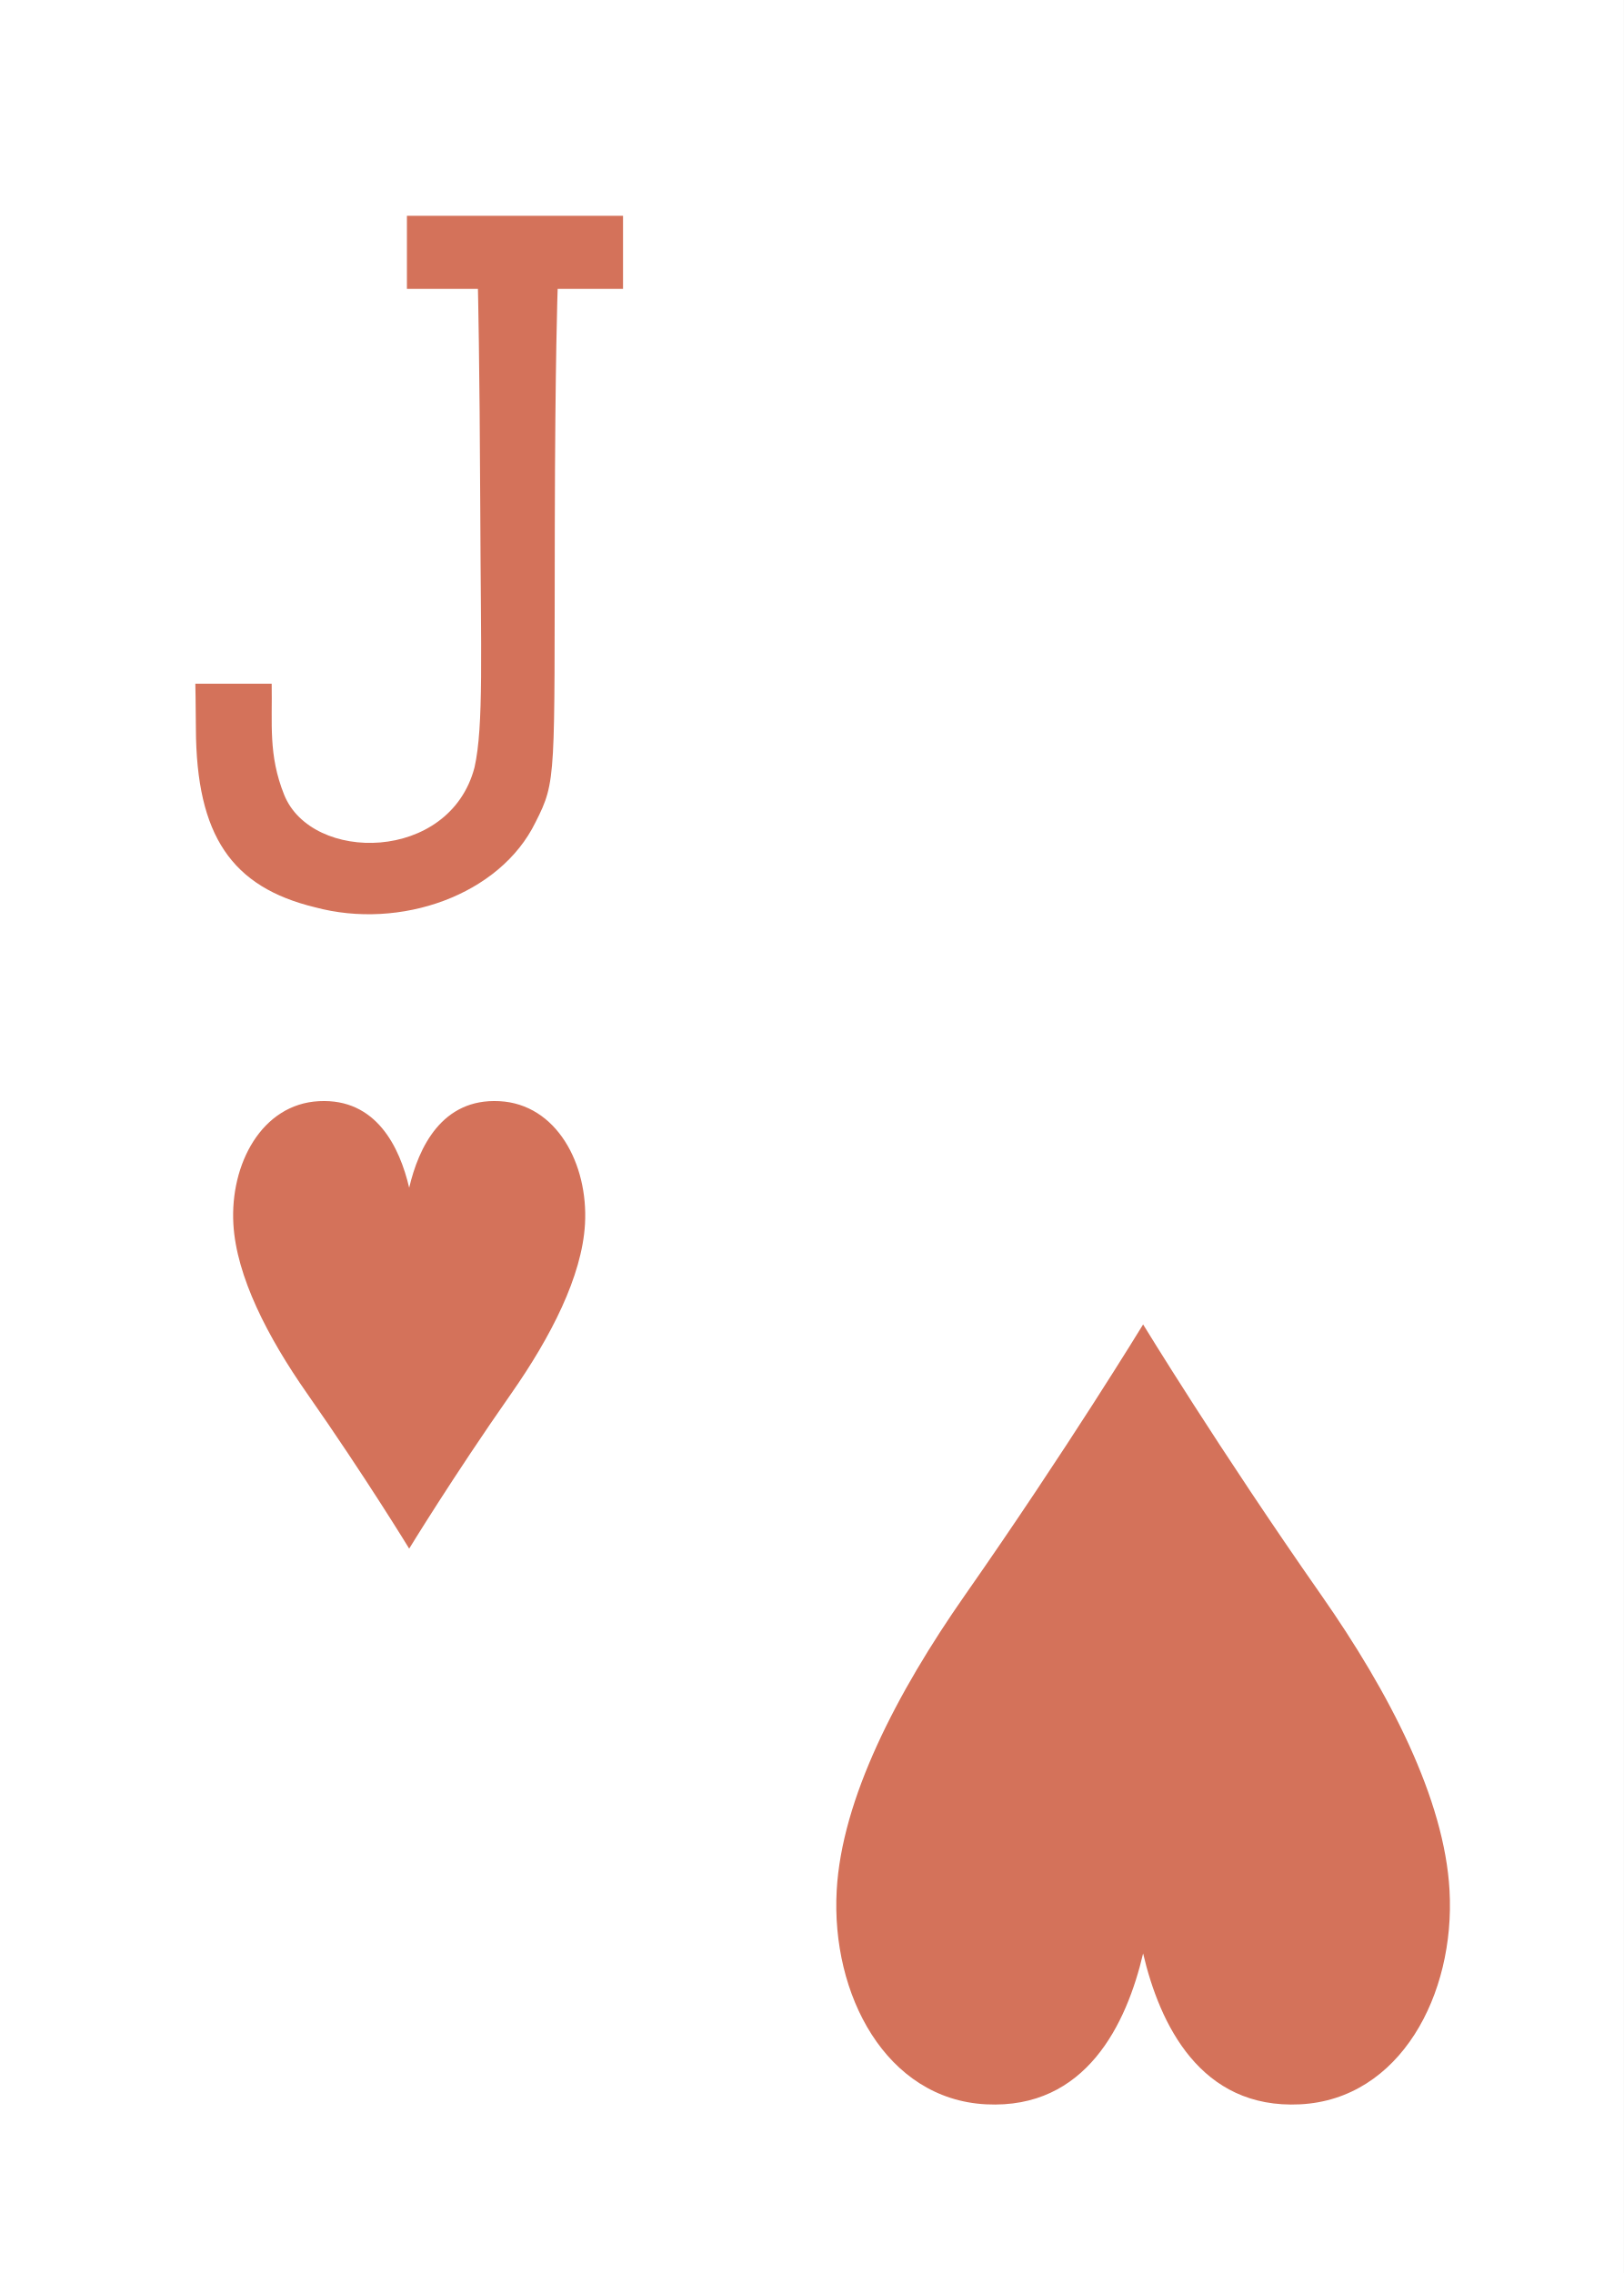
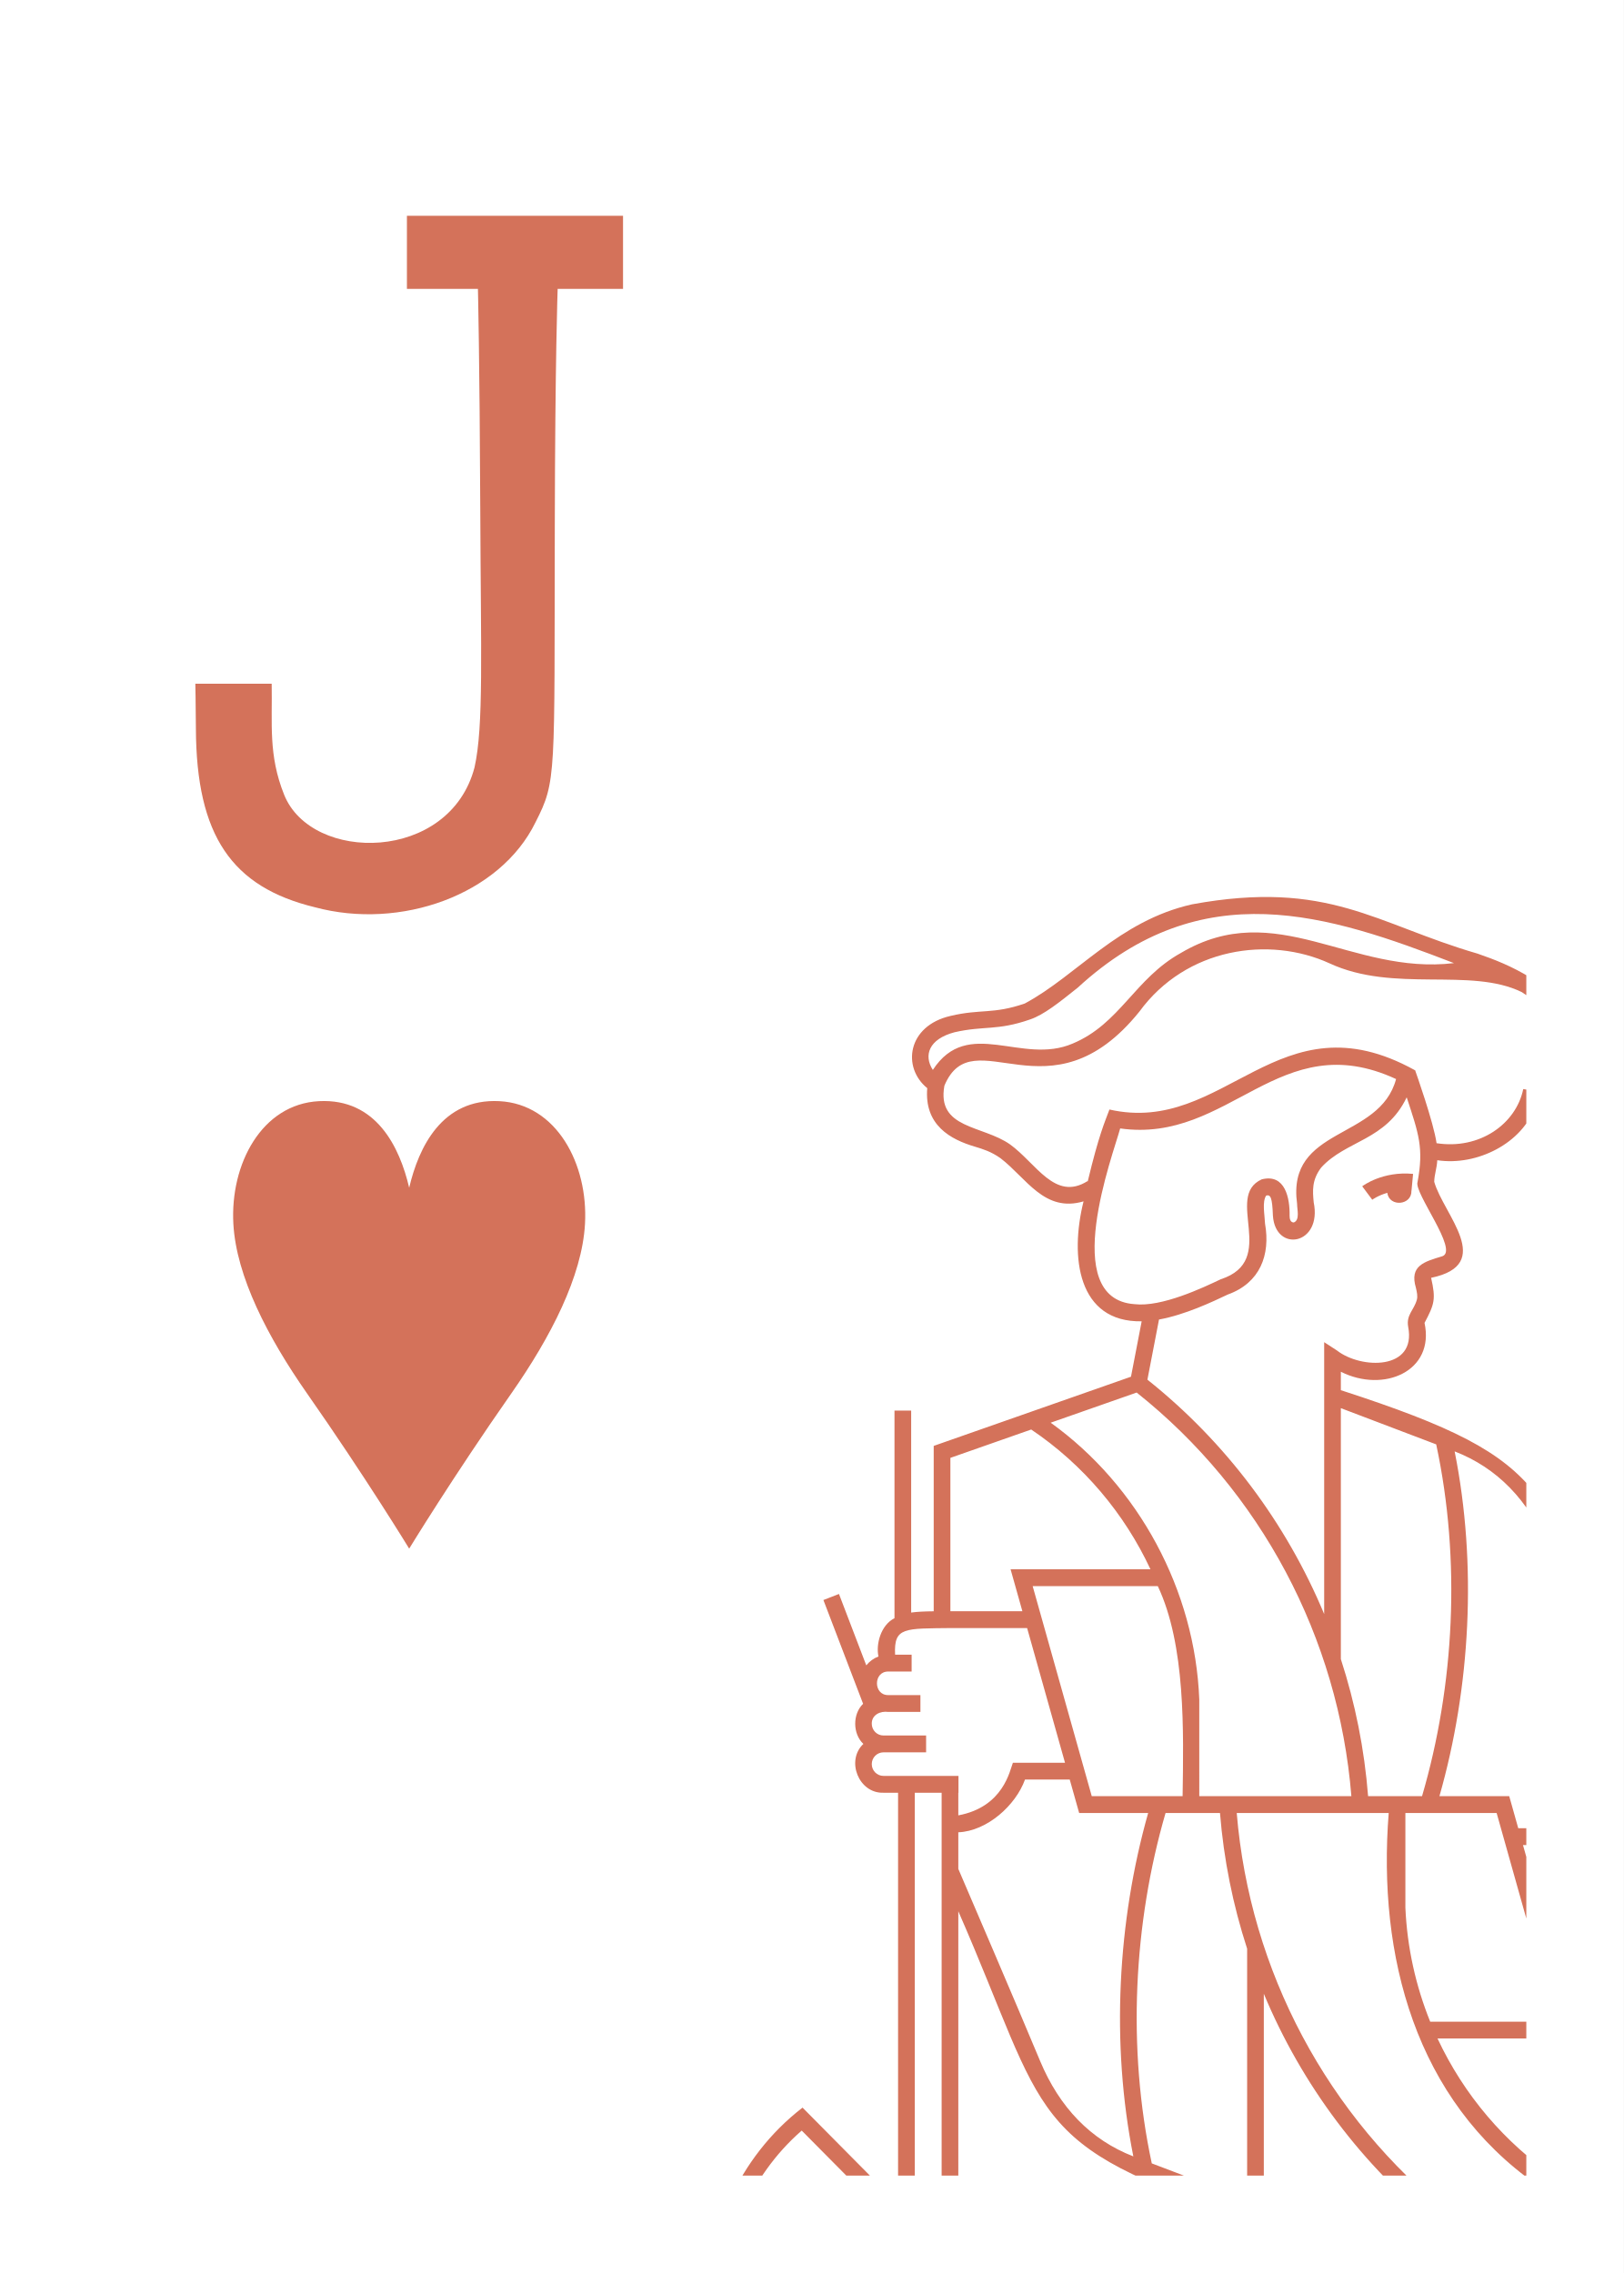
<svg xmlns="http://www.w3.org/2000/svg" width="250" height="350" viewBox="0 0 250 350" fill="none">
  <g clip-path="url(#clip0_104_5297)">
    <rect width="250" height="350" fill="white" />
    <path d="M62.652 33.223V44.481H73.585C73.585 44.481 73.85 55.334 73.945 78.354C74.03 100.708 74.486 111.795 73.061 118.163C69.231 132.835 47.968 132.916 43.745 122.367C41.289 116.23 41.943 111.458 41.83 105.279H30.075C30.075 105.279 30.144 108.39 30.161 112.196C30.23 128.696 35.691 136.587 48.476 139.698C61.622 143.248 76.993 137.833 82.457 126.6C85.713 120.199 85.34 119.759 85.419 81.051C85.468 55.227 85.86 44.481 85.86 44.481H95.925V33.223H62.652Z" fill="#D4725A" />
    <path d="M63 238.461C63 238.461 56.3 227.469 47.261 214.544C41.215 205.896 36.381 196.531 35.931 188.464C35.416 179.25 40.295 170.005 49.129 169.557C57.958 169.109 61.541 176.662 63 182.889C64.459 176.662 68.042 169.109 76.871 169.557C85.705 170.005 90.584 179.25 90.069 188.464C89.62 196.531 84.785 205.896 78.739 214.544C69.7 227.469 63 238.461 63 238.461Z" fill="#D4725A" />
-     <path d="M176 203.938C176 203.938 187.678 223.097 203.431 245.622C213.969 260.695 222.394 277.017 223.177 291.076C224.076 307.136 215.571 323.248 200.175 324.028C184.788 324.809 178.543 311.646 176 300.793C173.458 311.646 167.212 324.809 151.825 324.028C136.429 323.248 127.924 307.136 128.823 291.076C129.606 277.017 138.031 260.695 148.57 245.622C164.322 223.097 176 203.938 176 203.938Z" fill="#D4725A" />
+     <g clip-path="url(#clip1_104_5297)">
+       <path d="M264.144 217.911L262.789 218.777L274.896 230.996C294.926 215.562 294.925 182.619 274.896 167.186L262.789 179.405C268.914 182.125 268.088 190.806 261.275 191.509C262.96 188.574 262.158 183.056 260.271 180.879C261.349 179.838 262.663 177.818 262.663 174.147C261.921 163.946 256.76 142.069 255.541 136.003C254.342 141.971 249.146 164.033 248.419 174.147C248.419 177.822 249.743 179.843 250.828 180.883C248.606 183.547 248.192 189.405 250.288 192.383C248.289 193.256 246.44 190.887 247.197 188.978C247.197 188.978 247.859 187.221 247.859 187.221C243.941 186.746 239.961 188.867 240.321 193.33C241.152 197.308 241.203 197.673 237.114 197.795V200.387C241.216 200.512 241.146 200.877 240.321 204.852C239.98 209.339 243.918 211.423 247.859 210.961L247.197 209.205C246.338 206.876 248.835 204.601 250.914 206.111V261.235C236.984 229.406 240.776 225.205 206.445 214.061V211.225C213.046 214.544 220.935 211.154 219.329 203.701C220.864 200.803 221.092 200.06 220.342 196.761C230.285 194.694 222.251 187.015 220.821 181.976C220.839 180.841 221.226 179.936 221.291 178.653C227.414 179.588 234.461 175.994 236.349 170.357C247.339 169.008 244.639 155.231 235.745 150.618L235.749 150.609C232.758 148.766 230.106 147.746 227.492 146.841C211.786 142.279 204.573 135.392 183.535 139.25C172.197 141.805 165.837 150.201 157.783 154.52C152.89 156.21 151 155.328 146.372 156.427C139.665 157.953 138.864 164.395 142.763 167.555C142.291 173.258 146.341 175.455 150.113 176.568C151.386 176.953 152.588 177.318 154.051 178.348C158.06 181.434 160.801 186.758 166.829 184.988C164.688 193.549 165.929 203.63 175.778 203.458L174.133 211.988L143.759 222.641V248.108C142.317 248.125 141.202 248.173 140.288 248.304V217.208H137.72V249.174C135.587 250.245 134.842 253.224 135.254 255.068C134.512 255.346 133.866 255.823 133.377 256.434L129.173 245.442L126.777 246.375L132.889 262.355C131.25 263.925 131.272 266.984 132.931 268.531C130.198 271.105 132.224 276.179 136.02 276.048C136.02 276.048 138.273 276.048 138.273 276.048V348.87C130.815 349.233 128.981 339.785 135.673 336.754L123.565 324.535C103.536 339.969 103.537 372.912 123.565 388.345L135.673 376.126C129.547 373.406 130.373 364.725 137.187 364.022C135.502 366.957 136.303 372.476 138.19 374.652C137.112 375.693 135.798 377.714 135.798 381.384C136.541 391.585 141.701 413.462 142.92 419.528C144.119 413.56 149.315 391.498 150.043 381.384C150.043 377.709 148.718 375.688 147.633 374.648C149.856 371.985 150.269 366.126 148.174 363.148C150.172 362.276 152.021 364.644 151.264 366.554C151.264 366.554 150.602 368.31 150.602 368.31C154.546 368.771 158.481 366.689 158.14 362.201C157.327 358.26 157.218 357.851 161.347 357.736V355.144C157.241 355.045 157.319 354.596 158.14 350.679C158.482 346.192 154.543 344.108 150.602 344.57L151.264 346.327C152.124 348.655 149.626 350.931 147.547 349.421V294.296C161.477 326.126 157.685 330.327 192.016 341.47V344.306C185.415 340.988 177.526 344.377 179.132 351.83C177.597 354.728 177.37 355.472 178.12 358.771C168.176 360.837 176.21 368.517 177.64 373.555C177.622 374.69 177.235 375.596 177.17 376.879C171.047 375.943 164.001 379.537 162.113 385.175C151.122 386.524 153.822 400.301 162.717 404.913L162.712 404.922C170.574 409.358 178.045 410.93 186.257 414C202.621 420.474 220.71 418.008 234.125 405.477C238.568 401.469 242.558 399.84 247.209 399.782C248.653 399.679 250.146 399.574 252.089 399.105C258.796 397.578 259.597 391.136 255.698 387.976C256.17 382.273 252.12 380.076 248.348 378.963C247.076 378.578 245.874 378.213 244.411 377.184C240.355 374.041 237.643 368.785 231.633 370.542C233.774 361.979 232.532 351.906 222.684 352.071L224.328 343.543L254.702 332.891V307.424C256.144 307.406 257.26 307.358 258.173 307.227V338.323H260.741V306.357C262.874 305.286 263.619 302.308 263.207 300.464C263.949 300.185 264.595 299.708 265.084 299.097L269.289 310.089L271.684 309.156L265.572 293.176C267.211 291.606 267.189 288.547 265.53 287.001C268.264 284.427 266.237 279.352 262.441 279.484C262.441 279.484 260.188 279.484 260.188 279.484V206.662C266.468 205.948 269.546 214.531 264.144 217.911ZM252.792 191.52C250.785 189.145 251.203 184.097 253.242 181.947H257.86C259.909 184.11 260.308 189.159 258.311 191.52H252.792ZM255.541 148.225C256.888 158.328 263.11 175.088 258.083 179.356H253.016C247.958 175.144 254.198 158.304 255.541 148.225ZM245.998 204.45C245.094 205.362 244.563 206.678 244.489 207.999C240.748 206.035 245.291 201.624 242.167 199.091C245.292 196.555 240.747 192.15 244.489 190.183C244.546 193.463 247.804 195.962 250.914 194.906V203.276C249.187 202.754 247.289 203.146 245.998 204.45ZM238.326 238.192C241.748 246.419 249.893 265.379 250.914 267.756V273.39C246.461 273.578 242.063 277.568 240.648 281.511H233.757L232.37 276.579H221.623C226.385 259.891 227.453 240.943 223.964 223.487C230.509 226.021 235.328 231.002 238.326 238.192ZM223.449 341.108C204.41 325.971 192.433 303.5 190.414 279.171H213.813C212.076 301.157 217.908 323.383 236.694 336.462L223.449 341.108ZM168.093 276.579L158.993 244.23H178.26C182.564 253.339 182.227 266.62 182.08 276.579H168.093ZM184.647 261.695C184.002 244.894 175.323 228.805 161.767 219.069L175.006 214.426C194.104 229.607 206.098 252.166 208.065 276.579H184.648C184.647 276.493 184.651 261.768 184.647 261.695ZM175.254 212.972L175.252 212.967L175.257 212.968L175.254 212.972ZM216.381 293.75V279.171H230.43L239.468 311.301H220.201C217.967 305.773 216.649 299.844 216.381 293.75ZM221.126 222.408C224.955 240.244 223.932 259.563 218.945 276.579H210.64C210.074 269.341 208.651 262.26 206.445 255.472V216.83L221.126 222.408ZM146.97 158.947C151.557 157.904 153.485 158.756 158.608 156.974C160.721 156.25 163.02 154.412 165.93 152.085C185.125 134.438 204.433 140.802 223.858 148.301C208.044 150.192 196.463 138.064 181.811 146.74C174.707 150.682 172.449 157.642 165.163 160.685C157.307 164.083 149.033 156.462 143.626 164.747C142.18 162.525 142.988 159.998 146.97 158.947ZM167.432 181.874C162.431 185.013 159.535 179.126 155.52 176.222C151.277 173.226 144.189 173.86 145.406 167.171C149.842 156.623 161.588 172.964 175.435 155.758C182.628 145.92 195.395 144.083 204.702 148.336C214.629 152.94 226.368 148.889 234.298 152.764C235.843 153.737 237.347 154.92 238.636 156.381C243.639 162.38 240.101 168.853 234.528 167.696C233.42 173.062 227.823 177.059 221.182 176.031C220.735 172.847 217.989 165.104 217.871 164.775L217.804 164.799L217.808 164.771C196.771 153.141 188.672 174.899 170.815 170.846C170.092 172.803 169.2 174.708 167.473 181.917L167.432 181.874ZM174.661 200.815C162.972 199.986 171.392 177.763 172.468 173.758C189.397 176.138 196.927 157.817 214.947 166.154C212.417 175.651 198.066 173.411 199.708 185.368C199.701 186.243 200.175 187.851 199.204 188.238C198.665 188.238 198.552 187.67 198.552 187.193C198.608 184.568 197.908 180.675 194.262 181.598C188.394 184.265 196.919 194.07 187.947 196.985C185.221 198.281 178.838 201.314 174.661 200.815ZM189.041 199.331C194.012 197.546 195.622 193.227 194.772 188.425C194.707 186.961 194.308 185.082 194.944 184.096C195.619 183.91 195.885 184.366 195.984 187.193C196.373 192.962 203.609 191.7 202.264 185.125C202.101 183.374 201.947 181.721 203.425 179.772C207.245 175.581 213.408 175.632 216.583 168.967C218.458 174.648 219.219 176.787 218.254 182.011C217.649 183.646 224.658 192.568 222.065 193.439C219.286 194.284 216.974 194.879 218.004 198.308C218.157 198.972 218.301 199.6 218.142 200.15C217.691 201.758 216.483 202.468 216.811 204.308C218.123 211.03 209.543 210.83 205.856 207.956C205.856 207.957 203.877 206.67 203.877 206.67V248.536C198.03 234.52 188.725 222.05 176.662 212.442L178.447 203.183C182.472 202.451 186.694 200.446 189.041 199.331ZM146.327 224.484L158.771 220.119C166.808 225.536 173.109 233.029 177.131 241.639H155.594L157.411 248.097H146.327L146.327 224.484ZM134.222 271.641C134.222 270.641 135.029 269.827 136.02 269.827H142.588V267.235H136.02C135.029 267.235 134.222 266.421 134.222 265.42C134.206 264.03 135.566 263.431 136.772 263.606C136.771 263.606 141.713 263.606 141.713 263.606V261.014H136.771C134.44 261.047 134.439 257.352 136.772 257.385C136.771 257.385 140.36 257.385 140.36 257.385V254.793H137.814C137.607 250.501 139.248 250.779 146.602 250.689C146.602 250.689 158.14 250.689 158.14 250.689L163.975 271.429H155.952C155.486 272.572 154.531 278.229 147.547 279.533V276.048H147.572V273.456H136.02C135.029 273.456 134.222 272.642 134.222 271.641ZM140.841 276.048H144.979V361.419H140.841V276.048ZM145.22 373.584H140.601C138.552 371.421 138.154 366.373 140.15 364.011H145.669C147.676 366.386 147.258 371.434 145.22 373.584ZM128.935 370.106C128.935 372.562 129.944 374.851 131.691 376.479L123.437 384.81C106.946 370.448 106.947 342.431 123.437 328.07L131.691 336.401C125.699 341.687 130.336 352.302 138.273 351.461V361.419C133.284 361.063 128.913 365.019 128.935 370.106ZM142.92 407.306C141.574 397.204 135.351 380.443 140.378 376.176H145.445C150.504 380.387 144.263 397.228 142.92 407.306ZM152.464 351.082C153.367 350.169 153.899 348.854 153.973 347.532C157.714 349.496 153.17 353.908 156.295 356.44C153.169 358.976 157.715 363.381 153.973 365.349C153.915 362.069 150.657 359.569 147.547 360.625V352.255C149.274 352.777 151.172 352.385 152.464 351.082ZM160.135 317.339C156.713 309.112 148.568 290.152 147.547 287.775V282.141C152 281.953 156.398 277.964 157.813 274.021H164.704L166.153 279.171H176.776C172.068 295.809 171.023 314.656 174.495 332.044C167.952 329.509 163.132 324.529 160.135 317.339ZM177.334 333.122C173.521 315.354 174.522 296.138 179.454 279.171H187.836C188.414 286.335 189.831 293.344 192.016 300.067V338.701L177.334 333.122ZM176.048 364.294C174.667 360.87 178.931 362.342 180.238 360.273C181.369 358.637 179.972 356.963 180.319 355.382C180.728 353.838 181.772 353.353 181.692 351.626C180.152 344.547 188.588 344.579 192.605 347.575C192.605 347.574 194.584 348.862 194.584 348.862V307.003C200.431 321.018 209.735 333.487 221.798 343.095L220.014 352.349C215.989 353.081 211.766 355.086 209.419 356.201C205.931 357.606 203.646 360.086 203.532 363.656C203.266 365.932 204.432 369.435 203.517 371.435C202.842 371.623 202.576 371.164 202.477 368.338C202.088 362.569 194.853 363.831 196.197 370.407C196.36 372.157 196.514 373.811 195.036 375.759C191.214 379.952 185.054 379.899 181.879 386.564C180.003 380.876 179.242 378.759 180.208 373.52C180.409 371.963 176.748 366.406 176.048 364.294ZM251.491 396.584C246.905 397.627 244.976 396.775 239.853 398.558C237.74 399.281 235.441 401.119 232.531 403.446C213.336 421.093 194.028 414.729 174.604 407.23C180.915 407.278 185.646 406.838 192.841 409.616C200.918 412.747 209.353 413.073 216.65 408.791C223.754 404.849 226.013 397.889 233.298 394.847C241.154 391.448 249.427 399.069 254.834 390.786C256.282 393.007 255.472 395.534 251.491 396.584ZM231.03 373.658C236.029 370.518 238.927 376.406 242.942 379.31C247.187 382.306 254.269 381.669 253.056 388.36C248.622 398.907 236.871 382.569 223.026 399.773C215.834 409.611 203.066 411.448 193.759 407.195C183.832 402.591 172.095 406.643 164.164 402.767C162.619 401.795 161.115 400.611 159.825 399.151C154.823 393.152 158.36 386.678 163.933 387.836C165.041 382.47 170.637 378.472 177.279 379.5C177.726 382.684 180.473 390.427 180.59 390.757L180.657 390.732L180.653 390.76C201.951 402.384 209.655 380.619 227.646 384.685C228.369 382.728 229.261 380.823 230.988 373.614L231.03 373.658ZM223.8 354.716C235.49 355.545 227.069 377.768 225.994 381.773C209.061 379.394 201.53 397.719 183.508 389.375C186.024 379.901 200.401 382.112 198.754 370.164C198.76 369.289 198.286 367.68 199.258 367.293C199.796 367.294 199.909 367.862 199.909 368.338C199.853 370.963 200.554 374.856 204.199 373.933C210.067 371.267 201.543 361.461 210.513 358.546C213.239 357.251 219.624 354.219 223.8 354.716ZM252.134 331.047L239.69 335.412C231.653 329.995 225.353 322.503 221.33 313.893H242.867L241.05 307.434H252.134V331.047ZM264.239 283.89C264.239 284.891 263.432 285.705 262.441 285.705H255.874V288.296H262.441C263.432 288.296 264.239 289.111 264.239 290.111C264.255 291.501 262.895 292.101 261.69 291.925C261.69 291.925 256.749 291.926 256.749 291.926V294.517H261.69C262.681 294.517 263.488 295.331 263.488 296.332C263.454 298.32 261.381 298.207 259.957 298.146C259.957 298.146 258.101 298.147 258.101 298.147V300.738H260.646C260.854 305.028 259.216 304.754 251.86 304.843C251.859 304.842 240.321 304.842 240.321 304.842L234.486 284.102H242.509C242.975 282.959 243.93 277.303 250.914 275.998V279.484H250.889V282.075H262.441C263.432 282.075 264.239 282.89 264.239 283.89ZM257.62 279.484H253.482V194.112H257.62V279.484ZM269.526 212.757C269.548 207.669 265.177 203.714 260.188 204.07V194.112C268.127 194.954 272.762 184.335 266.77 179.052L275.024 170.721C291.516 185.083 291.515 213.1 275.024 227.461L266.77 219.13C268.518 217.502 269.526 215.213 269.526 212.757Z" fill="#D4725A" />
+       <path d="M213.594 183.674C213.905 185.914 217.399 185.619 217.312 183.336C217.316 183.336 217.32 183.336 217.324 183.337L217.565 180.757C212.874 180.309 209.86 182.571 209.734 182.668L211.28 184.737C211.337 184.695 212.166 184.088 213.594 183.674Z" fill="#D4725A" />
+       <path d="M188.727 372.864L187.181 370.794C187.125 370.837 186.295 371.444 184.867 371.858C184.557 369.618 181.062 369.912 181.149 372.196C181.145 372.195 181.141 372.195 181.137 372.195L180.896 374.775C184.027 375.424 189.037 372.994 188.727 372.864Z" fill="#D4725A" />
+     </g>
  </g>
  <defs>
    <clipPath id="clip0_104_5297">
      <rect width="250" height="350" fill="white" />
    </clipPath>
+     <clipPath id="clip1_104_5297">
+       <rect width="155" height="238" fill="white" transform="translate(80 97)" />
+     </clipPath>
  </defs>
</svg>
